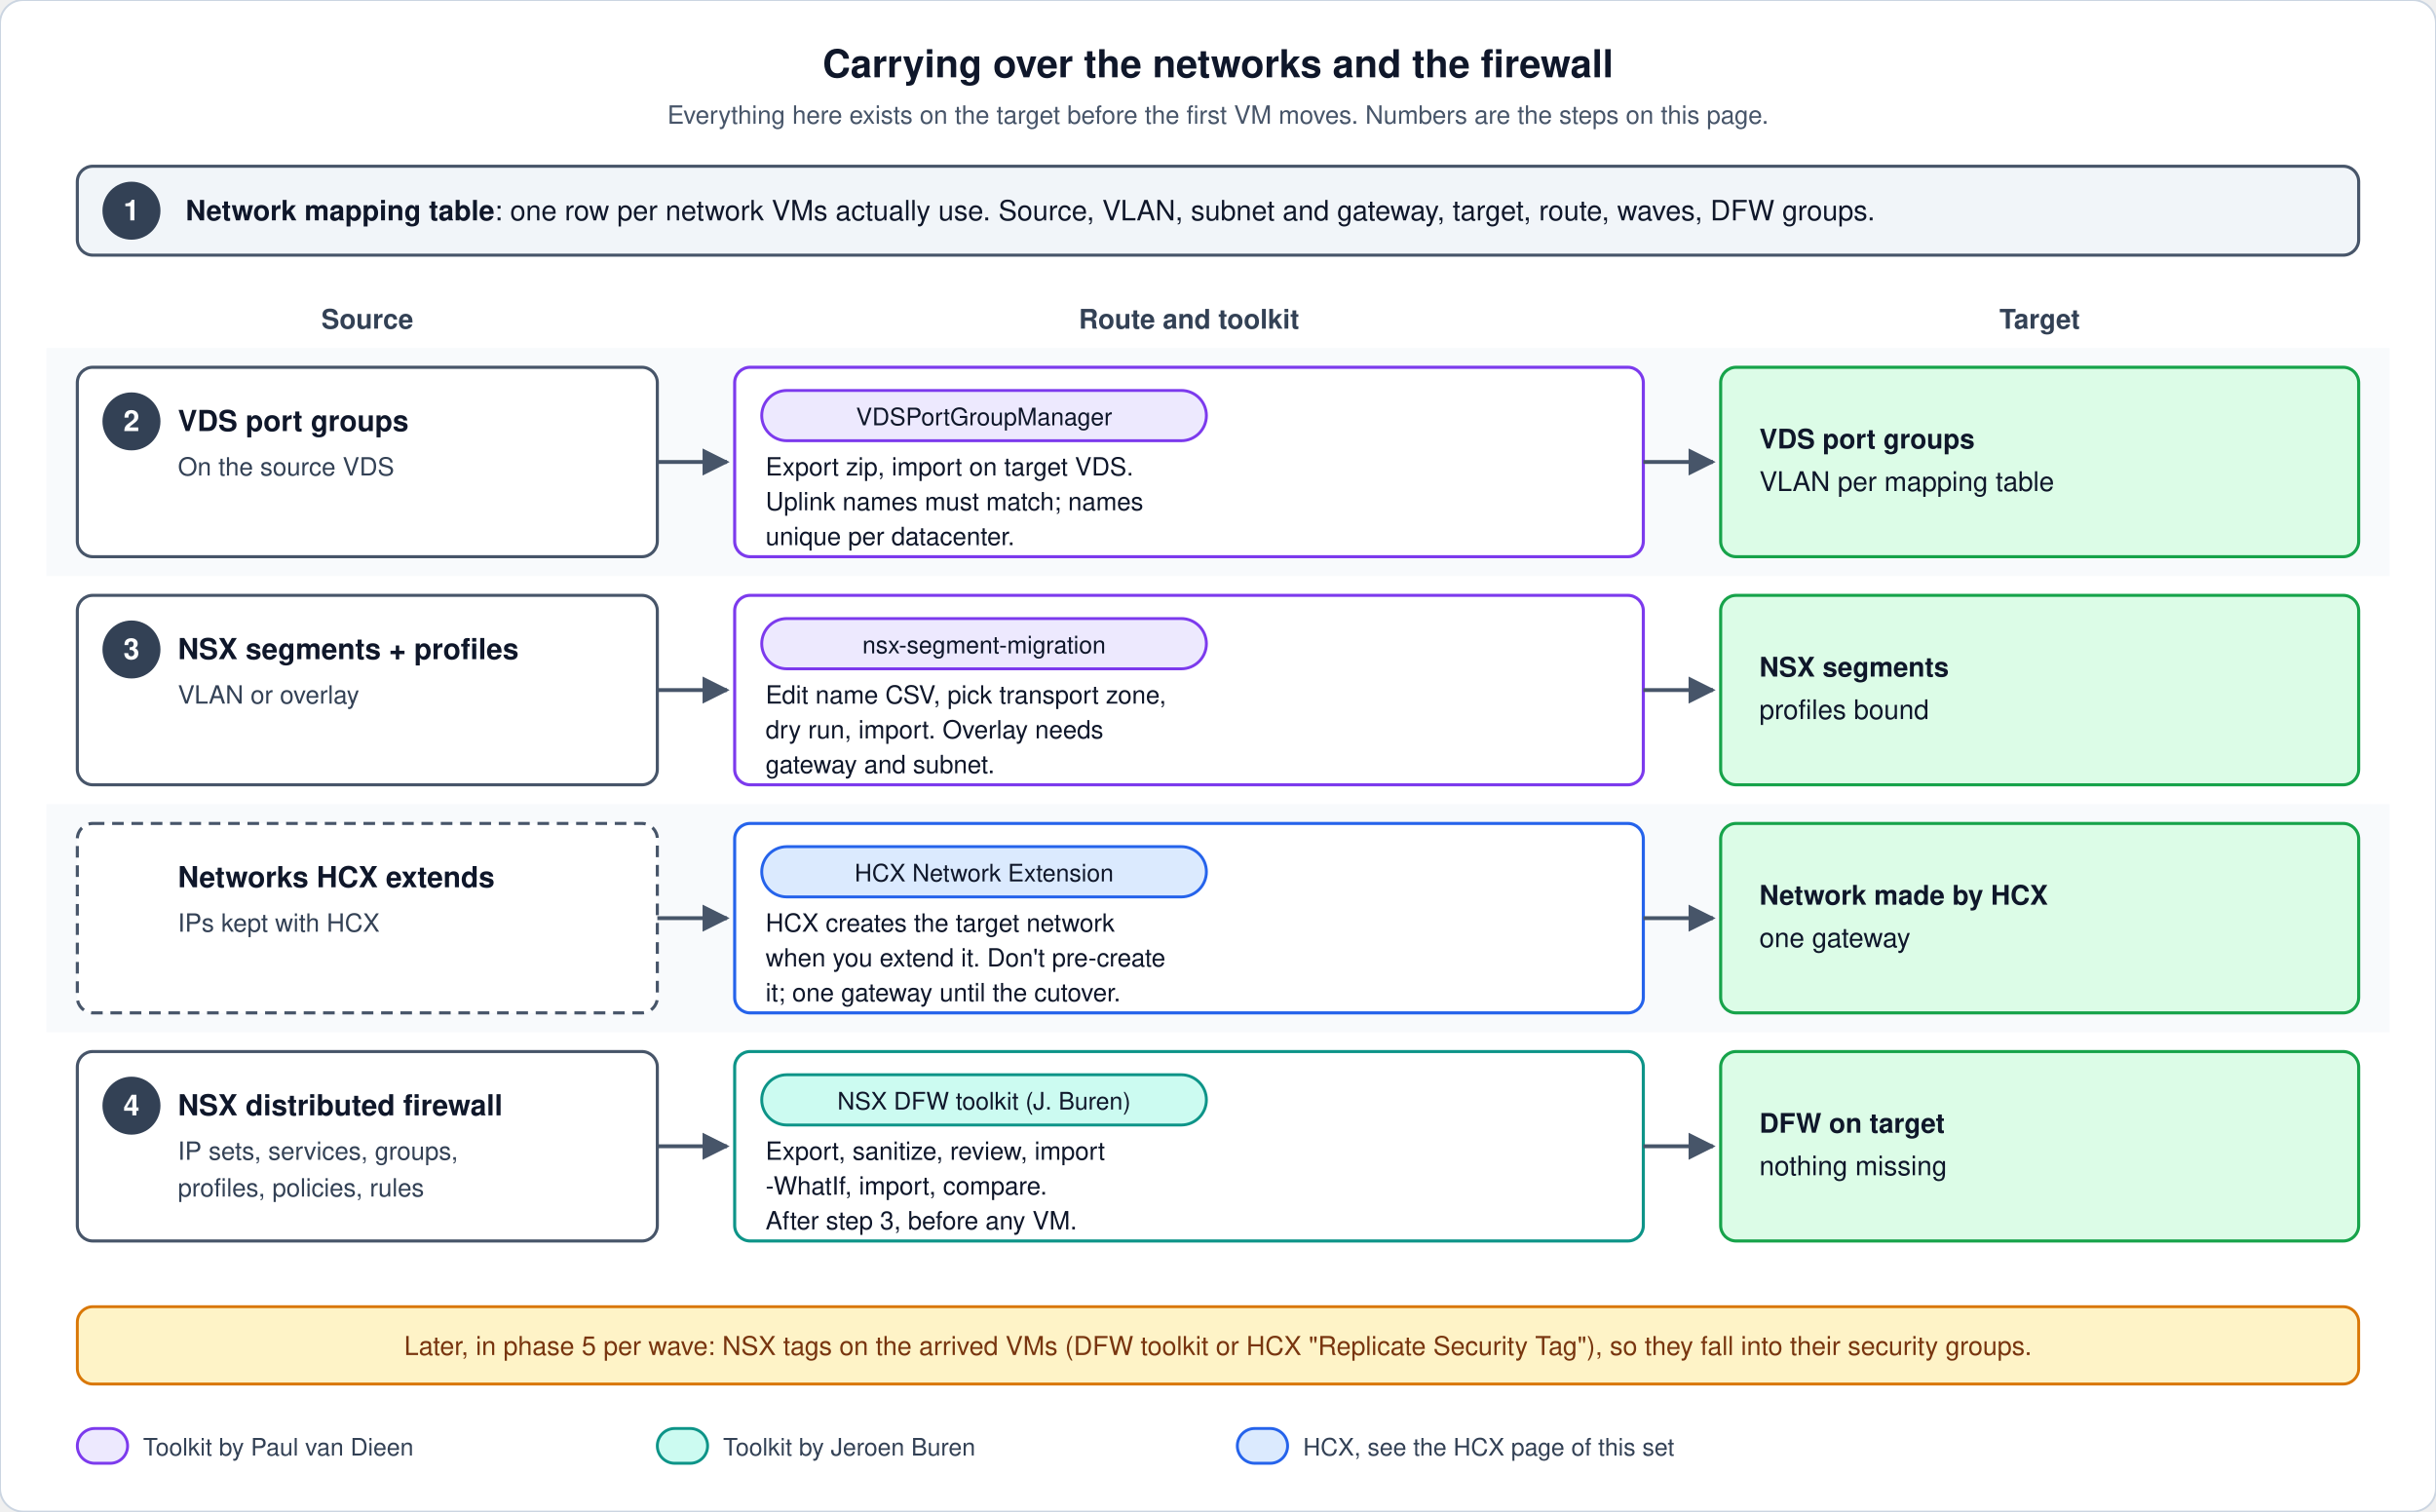
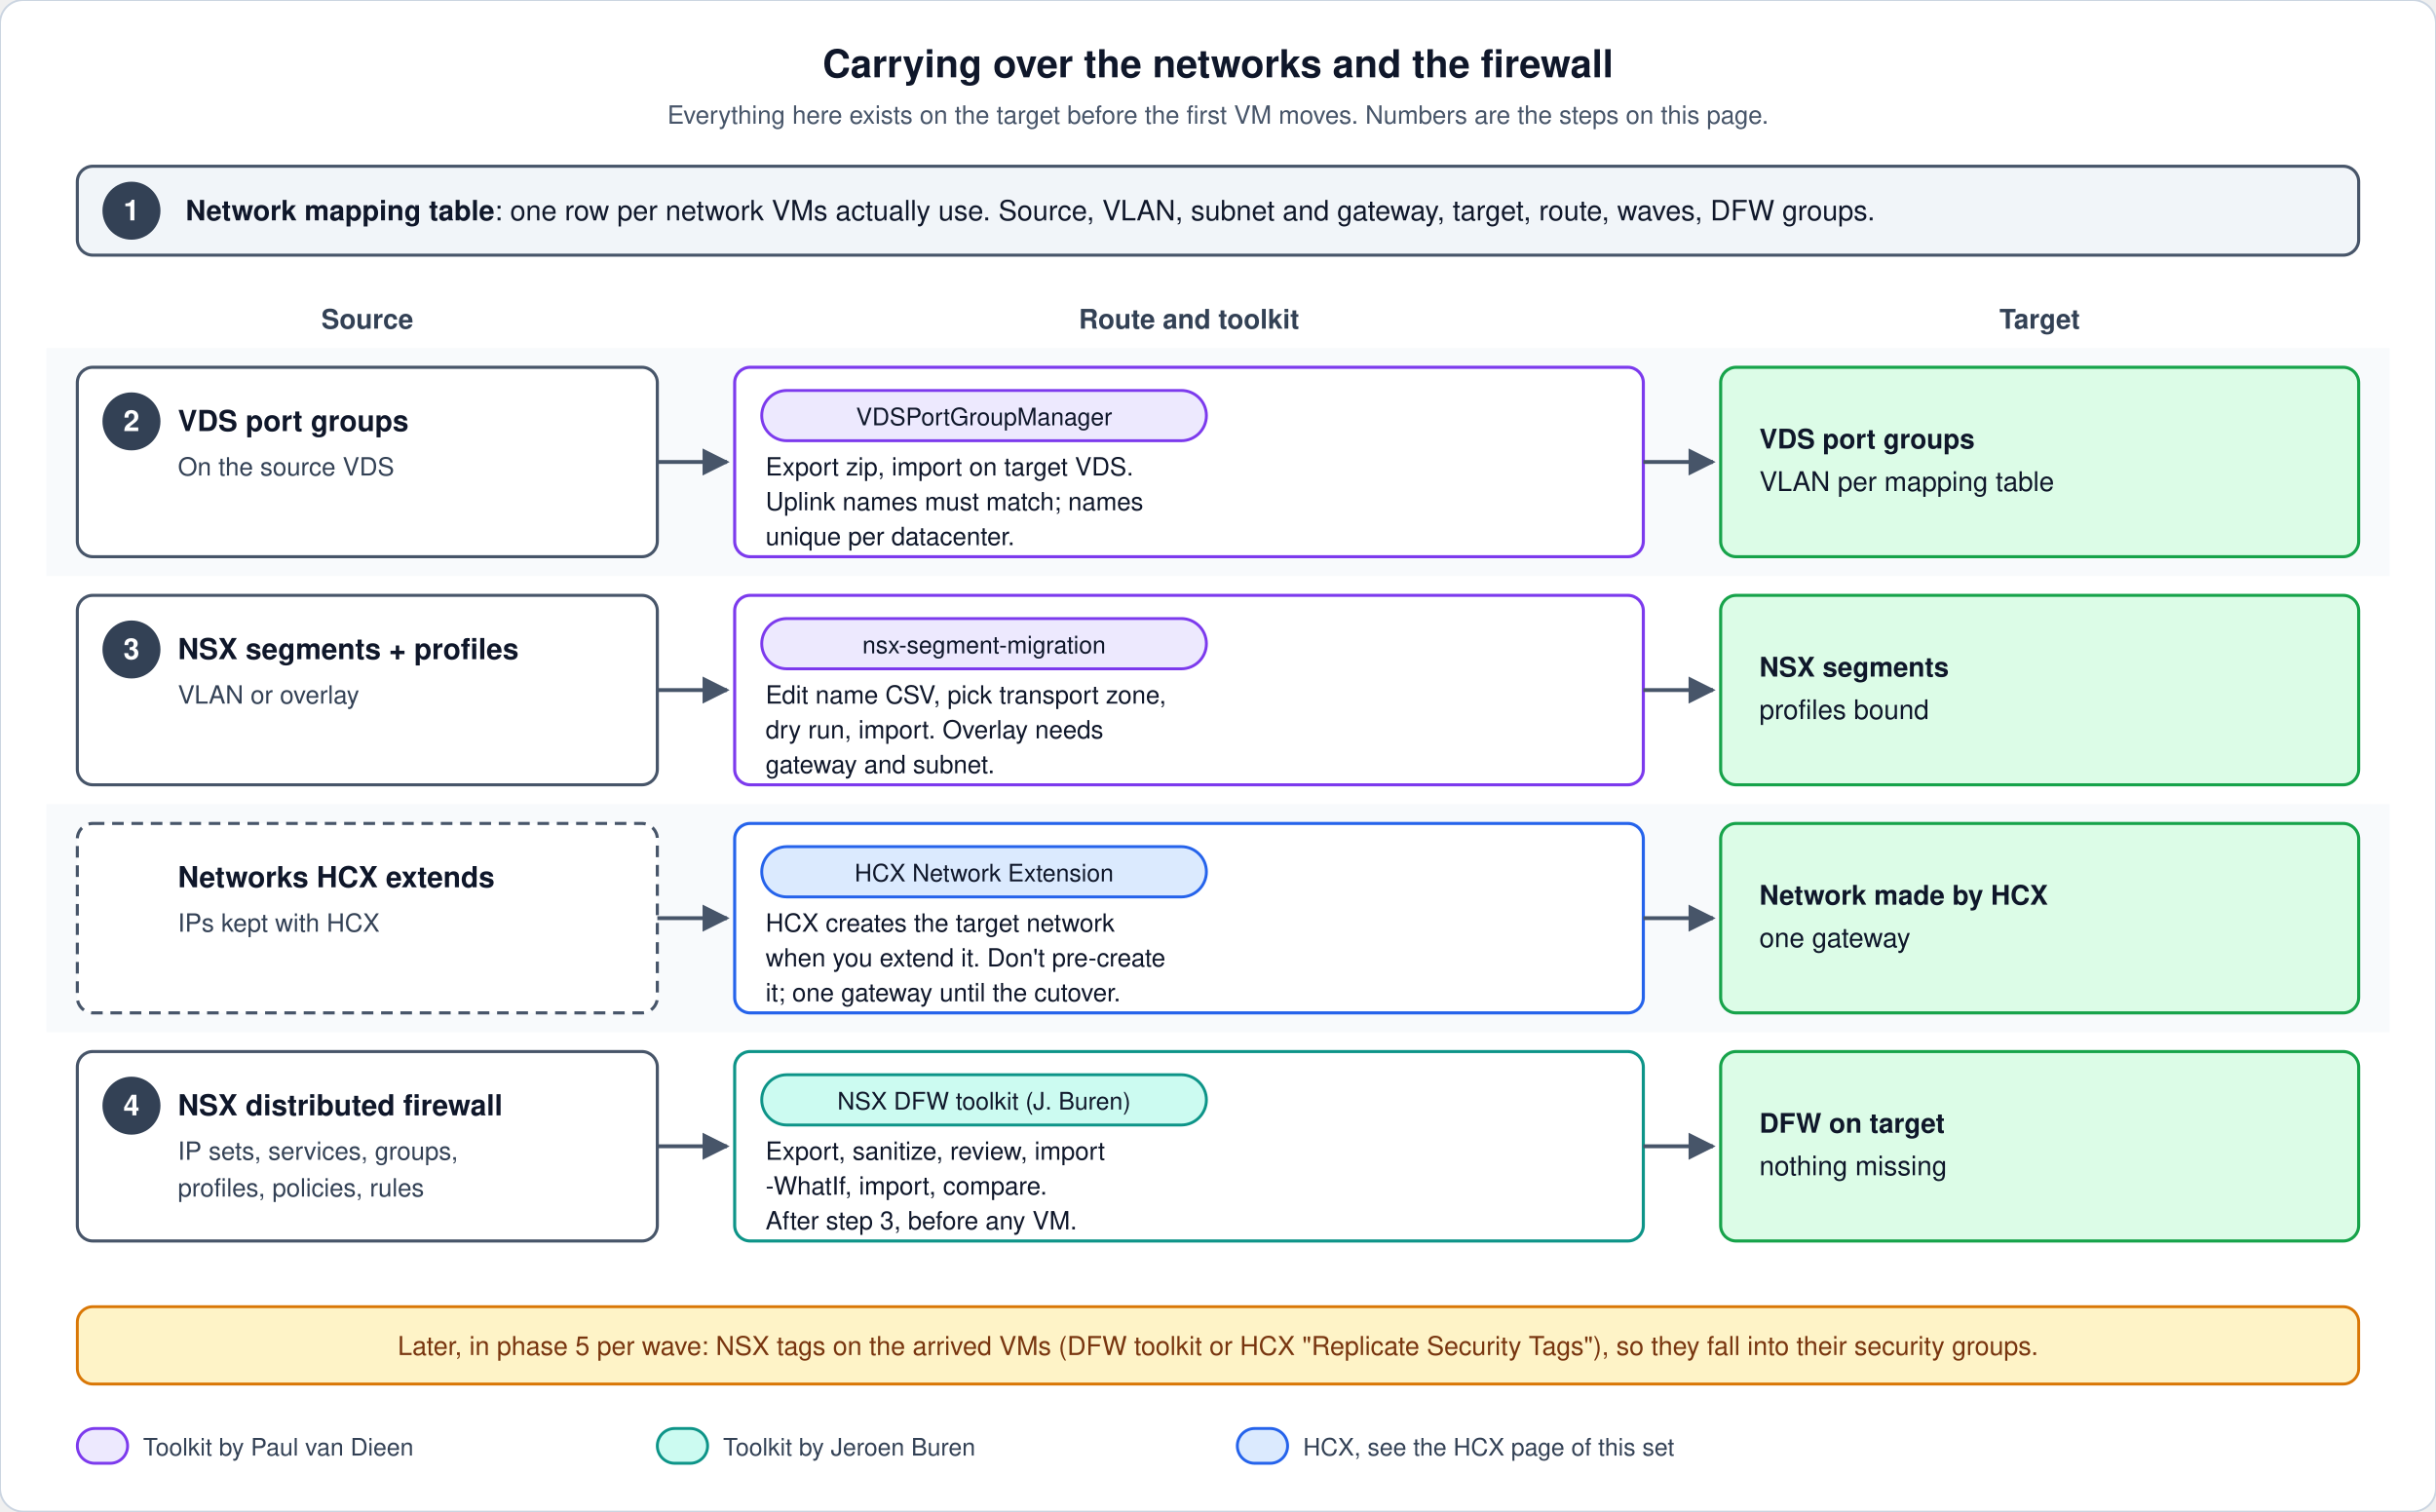
<svg xmlns="http://www.w3.org/2000/svg" viewBox="0 0 1260 782" role="img" aria-labelledby="t d" font-family="Segoe UI, Helvetica, Arial, sans-serif">
  <defs>
    <marker id="m" viewBox="0 0 10 10" refX="9" refY="5" markerWidth="7" markerHeight="7" orient="auto">
      <path d="M0 0L10 5L0 10z" fill="#475569" />
    </marker>
  </defs>
  <rect width="1260" height="782" rx="12" fill="#ffffff" stroke="#cbd5e1" />
  <text x="630.0" y="40" font-size="20" font-weight="700" fill="#0f172a" text-anchor="middle">Carrying over the networks and the firewall</text>
  <text x="630.0" y="64" font-size="13" fill="#475569" text-anchor="middle">Everything here exists on the target before the first VM moves. Numbers are the steps on this page.</text>
  <rect x="40" y="86" width="1180" height="46" rx="8" fill="#f1f5f9" stroke="#475569" stroke-width="1.6" />
  <circle cx="68" cy="109" r="15" fill="#334155" />
  <text x="68" y="114" font-size="15" font-weight="700" fill="#ffffff" text-anchor="middle">1</text>
  <text x="96" y="114" font-size="14.5" fill="#0f172a">
    <tspan font-weight="700">Network mapping table</tspan>: one row per network VMs actually use. Source, VLAN, subnet and gateway, target, route, waves, DFW groups.</text>
  <text x="190.0" y="170" font-size="14" font-weight="700" fill="#334155" text-anchor="middle">Source</text>
  <text x="615.0" y="170" font-size="14" font-weight="700" fill="#334155" text-anchor="middle">Route and toolkit</text>
  <text x="1055.0" y="170" font-size="14" font-weight="700" fill="#334155" text-anchor="middle">Target</text>
  <rect x="24" y="180" width="1212" height="118" fill="#f8fafc" />
  <rect x="40" y="190" width="300" height="98" rx="8" fill="#ffffff" stroke="#475569" stroke-width="1.6" />
  <circle cx="68" cy="218" r="15" fill="#334155" />
  <text x="68" y="223" font-size="15" font-weight="700" fill="#ffffff" text-anchor="middle">2</text>
  <text x="92" y="223" font-size="15" font-weight="700" fill="#0f172a">VDS port groups</text>
  <text x="92" y="246" font-size="13" fill="#334155">On the source VDS</text>
  <path d="M340 239.0 H376" fill="none" stroke="#475569" stroke-width="2" marker-end="url(#m)" />
  <rect x="380" y="190" width="470" height="98" rx="8" fill="#ffffff" stroke="#7c3aed" stroke-width="1.6" />
  <rect x="394" y="202" width="230" height="26" rx="13" fill="#ede9fe" stroke="#7c3aed" stroke-width="1.5" />
  <text x="509" y="220" font-size="12.5" fill="#0f172a" text-anchor="middle">VDSPortGroupManager</text>
  <text x="396" y="246" font-size="13" fill="#0f172a">Export zip, import on target VDS.</text>
  <text x="396" y="264" font-size="13" fill="#0f172a">Uplink names must match; names</text>
  <text x="396" y="282" font-size="13" fill="#0f172a">unique per datacenter.</text>
  <path d="M850 239.0 H886" fill="none" stroke="#475569" stroke-width="2" marker-end="url(#m)" />
  <rect x="890" y="190" width="330" height="98" rx="8" fill="#dcfce7" stroke="#16a34a" stroke-width="1.6" />
  <text x="910" y="232" font-size="14" font-weight="700" fill="#0f172a">VDS port groups</text>
  <text x="910" y="254" font-size="14" fill="#0f172a">VLAN per mapping table</text>
  <rect x="40" y="308" width="300" height="98" rx="8" fill="#ffffff" stroke="#475569" stroke-width="1.6" />
  <circle cx="68" cy="336" r="15" fill="#334155" />
  <text x="68" y="341" font-size="15" font-weight="700" fill="#ffffff" text-anchor="middle">3</text>
  <text x="92" y="341" font-size="15" font-weight="700" fill="#0f172a">NSX segments + profiles</text>
  <text x="92" y="364" font-size="13" fill="#334155">VLAN or overlay</text>
  <path d="M340 357.0 H376" fill="none" stroke="#475569" stroke-width="2" marker-end="url(#m)" />
  <rect x="380" y="308" width="470" height="98" rx="8" fill="#ffffff" stroke="#7c3aed" stroke-width="1.6" />
  <rect x="394" y="320" width="230" height="26" rx="13" fill="#ede9fe" stroke="#7c3aed" stroke-width="1.5" />
  <text x="509" y="338" font-size="12.5" fill="#0f172a" text-anchor="middle">nsx-segment-migration</text>
  <text x="396" y="364" font-size="13" fill="#0f172a">Edit name CSV, pick transport zone,</text>
  <text x="396" y="382" font-size="13" fill="#0f172a">dry run, import. Overlay needs</text>
  <text x="396" y="400" font-size="13" fill="#0f172a">gateway and subnet.</text>
  <path d="M850 357.0 H886" fill="none" stroke="#475569" stroke-width="2" marker-end="url(#m)" />
  <rect x="890" y="308" width="330" height="98" rx="8" fill="#dcfce7" stroke="#16a34a" stroke-width="1.6" />
  <text x="910" y="350" font-size="14" font-weight="700" fill="#0f172a">NSX segments</text>
  <text x="910" y="372" font-size="14" fill="#0f172a">profiles bound</text>
  <rect x="24" y="416" width="1212" height="118" fill="#f8fafc" />
  <rect x="40" y="426" width="300" height="98" rx="8" fill="#ffffff" stroke="#475569" stroke-width="1.6" stroke-dasharray="6 4" />
  <text x="92" y="459" font-size="15" font-weight="700" fill="#0f172a">Networks HCX extends</text>
  <text x="92" y="482" font-size="13" fill="#334155">IPs kept with HCX</text>
  <path d="M340 475.0 H376" fill="none" stroke="#475569" stroke-width="2" marker-end="url(#m)" />
  <rect x="380" y="426" width="470" height="98" rx="8" fill="#ffffff" stroke="#2563eb" stroke-width="1.6" />
  <rect x="394" y="438" width="230" height="26" rx="13" fill="#dbeafe" stroke="#2563eb" stroke-width="1.5" />
  <text x="509" y="456" font-size="12.5" fill="#0f172a" text-anchor="middle">HCX Network Extension</text>
  <text x="396" y="482" font-size="13" fill="#0f172a">HCX creates the target network</text>
  <text x="396" y="500" font-size="13" fill="#0f172a">when you extend it. Don't pre-create</text>
  <text x="396" y="518" font-size="13" fill="#0f172a">it; one gateway until the cutover.</text>
  <path d="M850 475.0 H886" fill="none" stroke="#475569" stroke-width="2" marker-end="url(#m)" />
  <rect x="890" y="426" width="330" height="98" rx="8" fill="#dcfce7" stroke="#16a34a" stroke-width="1.6" />
  <text x="910" y="468" font-size="14" font-weight="700" fill="#0f172a">Network made by HCX</text>
  <text x="910" y="490" font-size="14" fill="#0f172a">one gateway</text>
  <rect x="40" y="544" width="300" height="98" rx="8" fill="#ffffff" stroke="#475569" stroke-width="1.6" />
  <circle cx="68" cy="572" r="15" fill="#334155" />
  <text x="68" y="577" font-size="15" font-weight="700" fill="#ffffff" text-anchor="middle">4</text>
  <text x="92" y="577" font-size="15" font-weight="700" fill="#0f172a">NSX distributed firewall</text>
  <text x="92" y="600" font-size="13" fill="#334155">IP sets, services, groups,</text>
  <text x="92" y="619" font-size="13" fill="#334155">profiles, policies, rules</text>
  <path d="M340 593.0 H376" fill="none" stroke="#475569" stroke-width="2" marker-end="url(#m)" />
  <rect x="380" y="544" width="470" height="98" rx="8" fill="#ffffff" stroke="#0d9488" stroke-width="1.6" />
  <rect x="394" y="556" width="230" height="26" rx="13" fill="#ccfbf1" stroke="#0d9488" stroke-width="1.5" />
  <text x="509" y="574" font-size="12.5" fill="#0f172a" text-anchor="middle">NSX DFW toolkit (J. Buren)</text>
  <text x="396" y="600" font-size="13" fill="#0f172a">Export, sanitize, review, import</text>
  <text x="396" y="618" font-size="13" fill="#0f172a">-WhatIf, import, compare.</text>
  <text x="396" y="636" font-size="13" fill="#0f172a">After step 3, before any VM.</text>
  <path d="M850 593.0 H886" fill="none" stroke="#475569" stroke-width="2" marker-end="url(#m)" />
  <rect x="890" y="544" width="330" height="98" rx="8" fill="#dcfce7" stroke="#16a34a" stroke-width="1.6" />
  <text x="910" y="586" font-size="14" font-weight="700" fill="#0f172a">DFW on target</text>
  <text x="910" y="608" font-size="14" fill="#0f172a">nothing missing</text>
  <rect x="40" y="676" width="1180" height="40" rx="8" fill="#fef3c7" stroke="#d97706" stroke-width="1.5" />
-   <text x="630.0" y="701" font-size="13.5" fill="#78350f" text-anchor="middle">Later, in phase 5 per wave: NSX tags on the arrived VMs (DFW toolkit or HCX "Replicate Security Tag"), so they fall into their security groups.</text>
+   <text x="630.0" y="701" font-size="13.5" fill="#78350f" text-anchor="middle">Later, in phase 5 per wave: NSX tags on the arrived VMs (DFW toolkit or HCX "Replicate Security Tags"), so they fall into their security groups.</text>
  <rect x="40" y="739" width="26" height="18" rx="9" fill="#ede9fe" stroke="#7c3aed" stroke-width="1.5" />
  <text x="74" y="753" font-size="12.5" fill="#334155">Toolkit by Paul van Dieen</text>
  <rect x="340" y="739" width="26" height="18" rx="9" fill="#ccfbf1" stroke="#0d9488" stroke-width="1.5" />
  <text x="374" y="753" font-size="12.5" fill="#334155">Toolkit by Jeroen Buren</text>
  <rect x="640" y="739" width="26" height="18" rx="9" fill="#dbeafe" stroke="#2563eb" stroke-width="1.5" />
  <text x="674" y="753" font-size="12.5" fill="#334155">HCX, see the HCX page of this set</text>
</svg>
